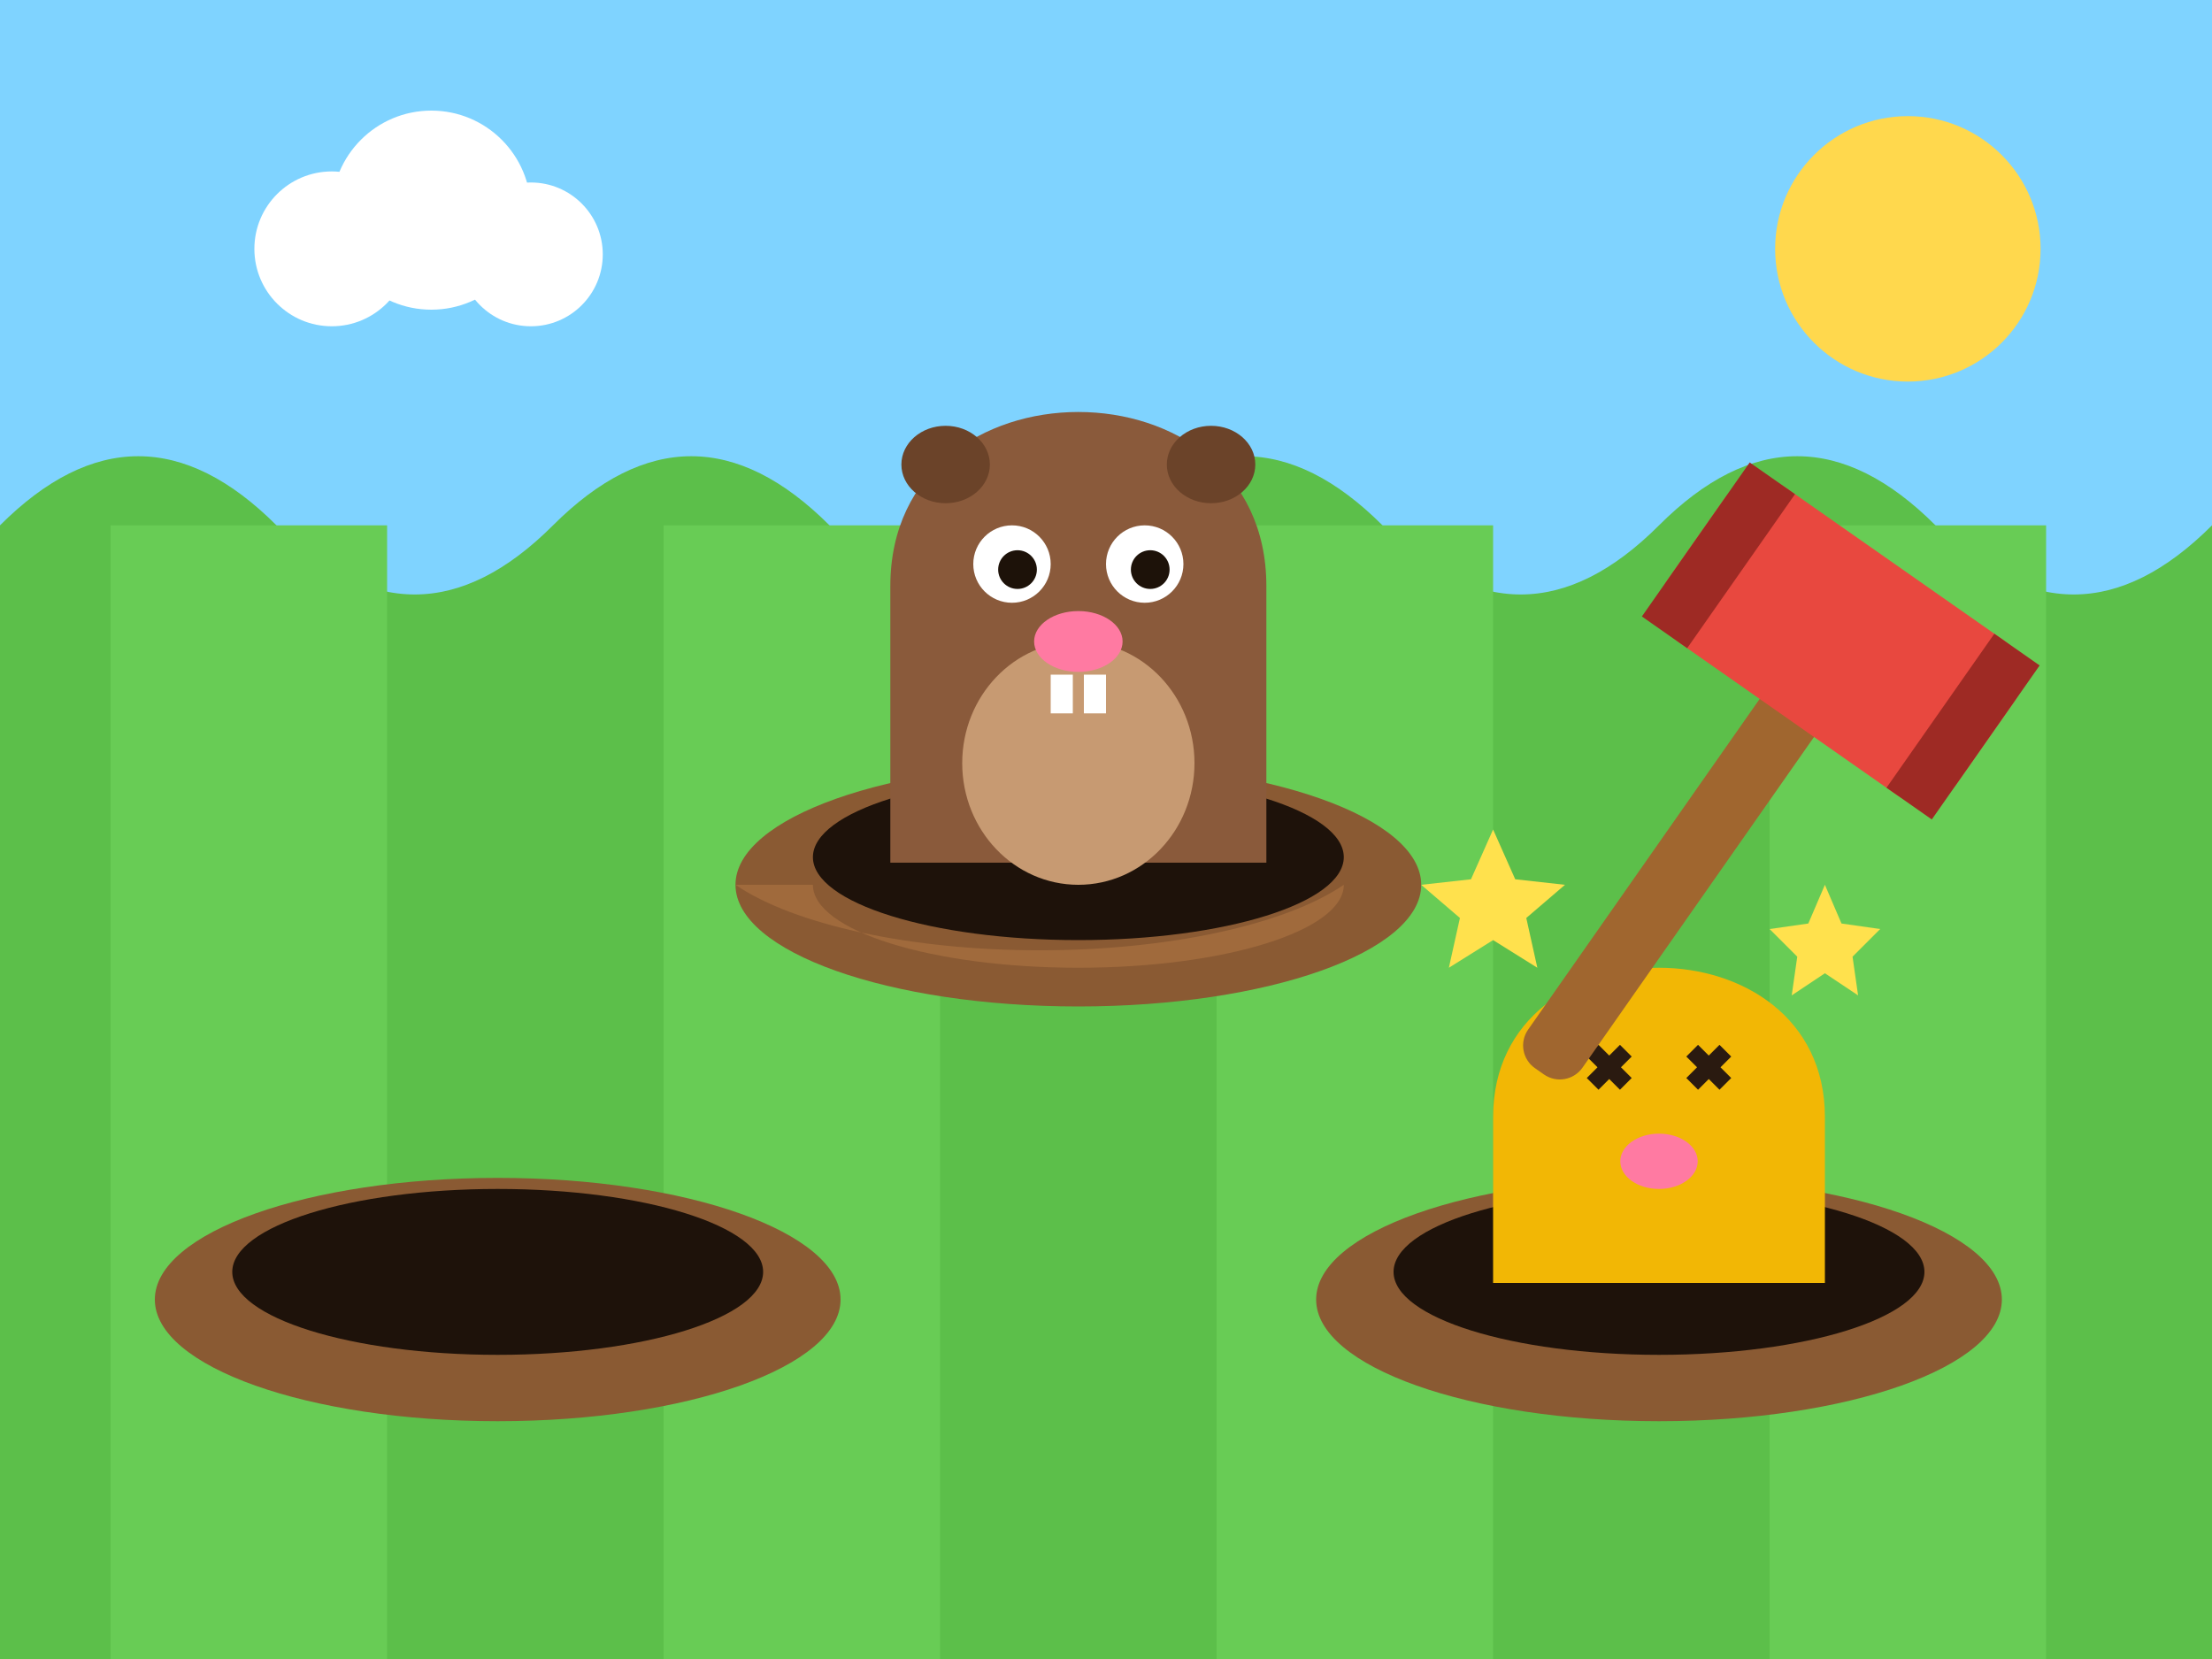
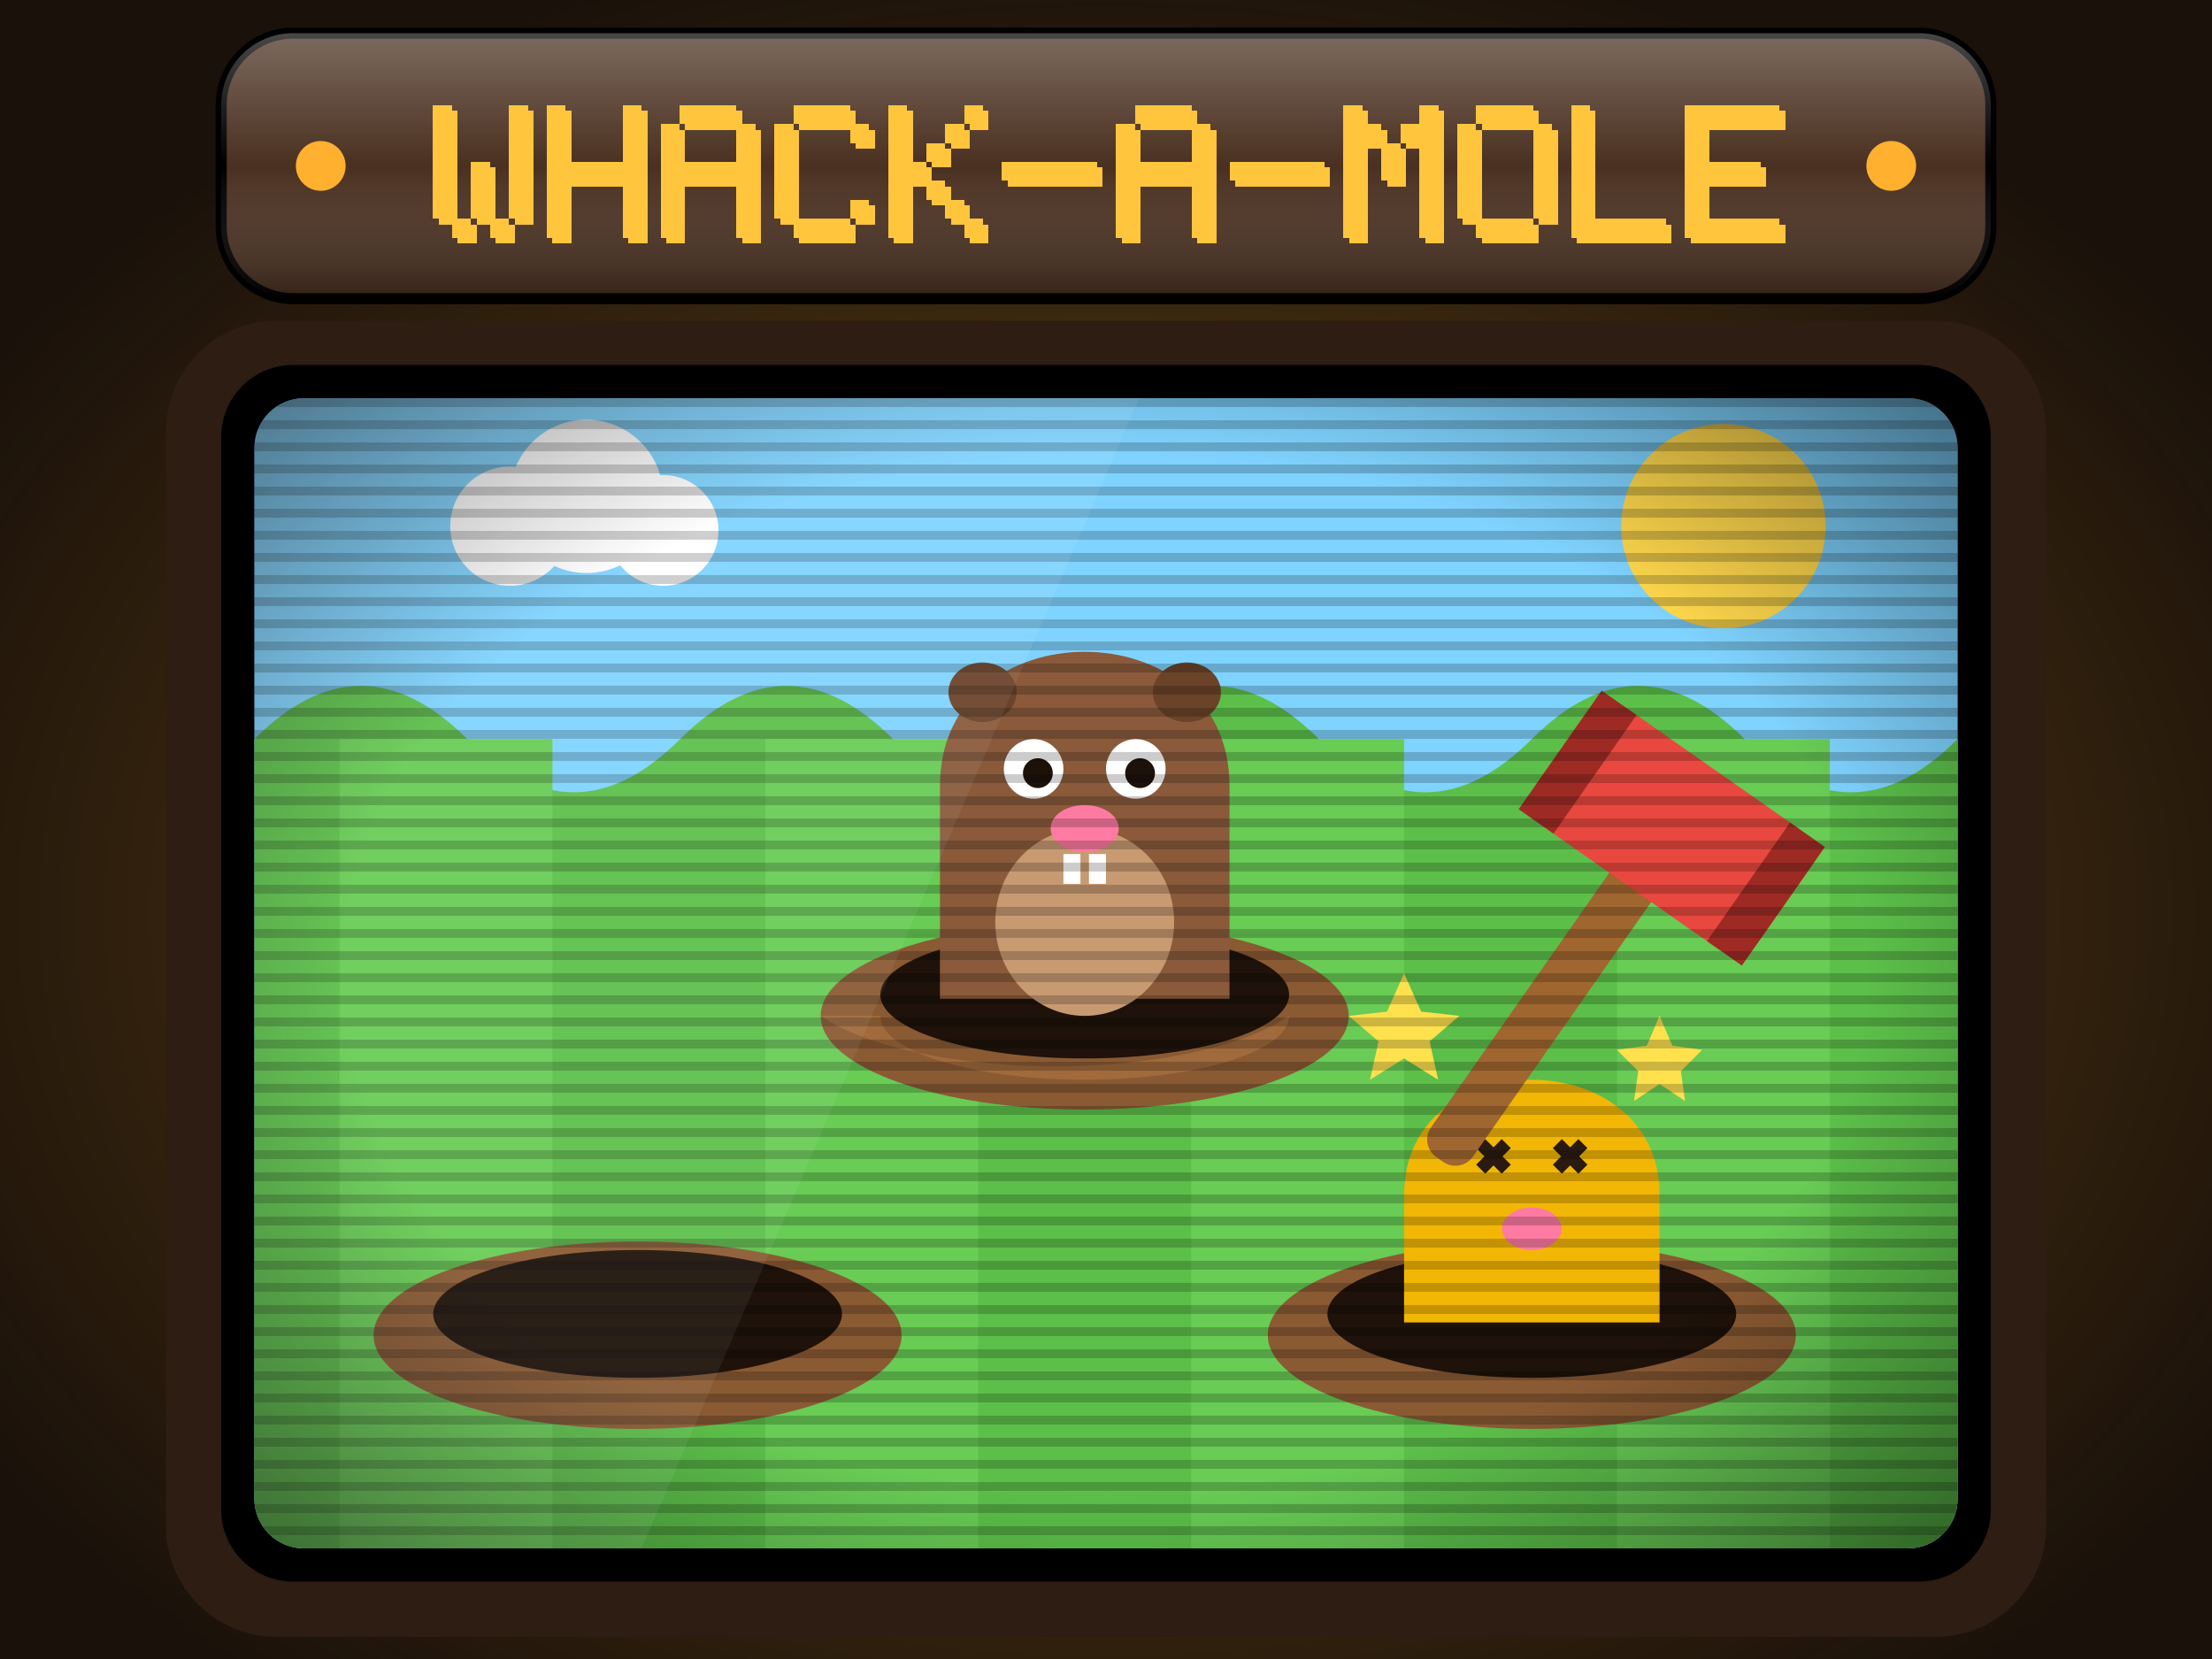
<svg xmlns="http://www.w3.org/2000/svg" viewBox="0 0 400 300">
-   <rect width="400" height="300" fill="#7fd3ff" />
-   <circle cx="345" cy="45" r="24" fill="#ffd84d" />
-   <g fill="#fff">
-     <circle cx="60" cy="45" r="14" />
-     <circle cx="78" cy="38" r="18" />
-     <circle cx="96" cy="46" r="13" />
+   <defs>
+     <radialGradient id="cg" cx=".5" cy=".55" r=".6">
+       <stop offset="0" stop-color="#ffb02e" stop-opacity=".35" />
+       <stop offset="1" stop-color="#ffb02e" stop-opacity="0" />
+     </radialGradient>
+     <linearGradient id="cm" x1="0" y1="0" x2="0" y2="1">
+       <stop offset="0" stop-color="#fff" stop-opacity=".28" />
+       <stop offset=".5" stop-color="#fff" stop-opacity="0" />
+       <stop offset="1" stop-color="#000" stop-opacity=".3" />
+     </linearGradient>
+     <pattern id="cs" width="4" height="4" patternUnits="userSpaceOnUse">
+       <rect width="4" height="1.6" fill="#000" opacity=".2" />
+     </pattern>
+     <radialGradient id="cv" cx=".5" cy=".5" r=".72">
+       <stop offset=".62" stop-color="#000" stop-opacity="0" />
+       <stop offset="1" stop-color="#000" stop-opacity=".5" />
+     </radialGradient>
+     <clipPath id="cc">
+       <rect x="46" y="72" width="308" height="208" rx="9" />
+     </clipPath>
+   </defs>
+   <rect width="400" height="300" fill="#1a110a" />
+   <rect width="400" height="300" fill="url(#cg)" />
+   <rect x="30" y="58" width="340" height="238" rx="20" fill="#2d1d12" />
+   <rect x="40" y="66" width="320" height="220" rx="13" fill="#000" />
+   <g clip-path="url(#cc)">
+     <g transform="translate(46 60.5) scale(0.77)">
+       <rect width="400" height="300" fill="#7fd3ff" />
+       <circle cx="345" cy="45" r="24" fill="#ffd84d" />
+       <g fill="#fff">
+         <circle cx="60" cy="45" r="14" />
+         <circle cx="78" cy="38" r="18" />
+         <circle cx="96" cy="46" r="13" />
+       </g>
+       <path d="M0 95Q25 70 50 95T100 95T150 95T200 95T250 95T300 95T350 95T400 95V300H0Z" fill="#5cbf4a" />
+       <g fill="#68cc55">
+         <rect x="20" y="95" width="50" height="205" />
+         <rect x="120" y="95" width="50" height="205" />
+         <rect x="220" y="95" width="50" height="205" />
+         <rect x="320" y="95" width="50" height="205" />
+       </g>
+       <g>
+         <ellipse cx="90" cy="235" rx="62" ry="22" fill="#8a5a33" />
+         <ellipse cx="90" cy="230" rx="48" ry="15" fill="#1e120a" />
+         <ellipse cx="300" cy="235" rx="62" ry="22" fill="#8a5a33" />
+         <ellipse cx="300" cy="230" rx="48" ry="15" fill="#1e120a" />
+         <ellipse cx="195" cy="160" rx="62" ry="22" fill="#8a5a33" />
+         <ellipse cx="195" cy="155" rx="48" ry="15" fill="#1e120a" />
+       </g>
+       <g transform="translate(195 156)">
+         <path d="M-34 0V-50C-34-92 34-92 34-50V0Z" fill="#8a5a3b" />
+         <ellipse cx="0" cy="-18" rx="21" ry="22" fill="#c79a72" />
+         <ellipse cx="-24" cy="-72" rx="8" ry="7" fill="#6b4329" />
+         <ellipse cx="24" cy="-72" rx="8" ry="7" fill="#6b4329" />
+         <circle cx="-12" cy="-54" r="7" fill="#fff" />
+         <circle cx="12" cy="-54" r="7" fill="#fff" />
+         <circle cx="-11" cy="-53" r="3.5" fill="#1d1209" />
+         <circle cx="13" cy="-53" r="3.5" fill="#1d1209" />
+         <ellipse cx="0" cy="-40" rx="8" ry="5.5" fill="#ff7aa2" />
+         <rect x="-5" y="-34" width="4" height="7" fill="#fff" />
+         <rect x="1" y="-34" width="4" height="7" fill="#fff" />
+       </g>
+       <path d="M147 160A48 15 0 0 0 243 160A62 22 0 0 1 133 160Z" fill="#a06a3c" />
+       <g transform="translate(300 232)">
+         <path d="M-30 0V-30C-30-66 30-66 30-30V0Z" fill="#f2b705" />
+         <path d="M-12-42l6 6m0-6l-6 6M6-42l6 6m0-6l-6 6" stroke="#2a1a10" stroke-width="3" />
+         <ellipse cx="0" cy="-22" rx="7" ry="5" fill="#ff7aa2" />
+       </g>
+       <g fill="#ffe14d">
+         <path d="M270 150l4 9 9 1-7 6 2 9-8-5-8 5 2-9-7-6 9-1z" />
+         <path d="M330 160l3 7 7 1-5 5 1 7-6-4-6 4 1-7-5-5 7-1z" />
+       </g>
+       <g transform="translate(330 120) rotate(35)">
+         <rect x="-6" y="0" width="12" height="90" rx="5" fill="#a0662f" />
+         <rect x="-32" y="-22" width="64" height="34" rx="8" fill="#e8483f" />
+         <rect x="-32" y="-22" width="10" height="34" fill="#9e2a24" />
+         <rect x="22" y="-22" width="10" height="34" fill="#9e2a24" />
+       </g>
+     </g>
+     <rect x="46" y="72" width="308" height="208" fill="url(#cs)" />
+     <rect x="46" y="72" width="308" height="208" fill="url(#cv)" />
+     <path d="M46 72h160l-90 208H46z" fill="#fff" opacity=".06" />
  </g>
-   <path d="M0 95Q25 70 50 95T100 95T150 95T200 95T250 95T300 95T350 95T400 95V300H0Z" fill="#5cbf4a" />
-   <g fill="#68cc55">
-     <rect x="20" y="95" width="50" height="205" />
-     <rect x="120" y="95" width="50" height="205" />
-     <rect x="220" y="95" width="50" height="205" />
-     <rect x="320" y="95" width="50" height="205" />
-   </g>
-   <g>
-     <ellipse cx="90" cy="235" rx="62" ry="22" fill="#8a5a33" />
-     <ellipse cx="90" cy="230" rx="48" ry="15" fill="#1e120a" />
-     <ellipse cx="300" cy="235" rx="62" ry="22" fill="#8a5a33" />
-     <ellipse cx="300" cy="230" rx="48" ry="15" fill="#1e120a" />
-     <ellipse cx="195" cy="160" rx="62" ry="22" fill="#8a5a33" />
-     <ellipse cx="195" cy="155" rx="48" ry="15" fill="#1e120a" />
-   </g>
-   <g transform="translate(195 156)">
-     <path d="M-34 0V-50C-34-92 34-92 34-50V0Z" fill="#8a5a3b" />
-     <ellipse cx="0" cy="-18" rx="21" ry="22" fill="#c79a72" />
-     <ellipse cx="-24" cy="-72" rx="8" ry="7" fill="#6b4329" />
-     <ellipse cx="24" cy="-72" rx="8" ry="7" fill="#6b4329" />
-     <circle cx="-12" cy="-54" r="7" fill="#fff" />
-     <circle cx="12" cy="-54" r="7" fill="#fff" />
-     <circle cx="-11" cy="-53" r="3.5" fill="#1d1209" />
-     <circle cx="13" cy="-53" r="3.5" fill="#1d1209" />
-     <ellipse cx="0" cy="-40" rx="8" ry="5.5" fill="#ff7aa2" />
-     <rect x="-5" y="-34" width="4" height="7" fill="#fff" />
-     <rect x="1" y="-34" width="4" height="7" fill="#fff" />
-   </g>
-   <path d="M147 160A48 15 0 0 0 243 160A62 22 0 0 1 133 160Z" fill="#a06a3c" />
-   <g transform="translate(300 232)">
-     <path d="M-30 0V-30C-30-66 30-66 30-30V0Z" fill="#f2b705" />
-     <path d="M-12-42l6 6m0-6l-6 6M6-42l6 6m0-6l-6 6" stroke="#2a1a10" stroke-width="3" />
-     <ellipse cx="0" cy="-22" rx="7" ry="5" fill="#ff7aa2" />
-   </g>
-   <g fill="#ffe14d">
-     <path d="M270 150l4 9 9 1-7 6 2 9-8-5-8 5 2-9-7-6 9-1z" />
-     <path d="M330 160l3 7 7 1-5 5 1 7-6-4-6 4 1-7-5-5 7-1z" />
-   </g>
-   <g transform="translate(330 120) rotate(35)">
-     <rect x="-6" y="0" width="12" height="90" rx="5" fill="#a0662f" />
-     <rect x="-32" y="-22" width="64" height="34" rx="8" fill="#e8483f" />
-     <rect x="-32" y="-22" width="10" height="34" fill="#9e2a24" />
-     <rect x="22" y="-22" width="10" height="34" fill="#9e2a24" />
+   <rect x="40" y="6" width="320" height="48" rx="13" fill="#4a3020" stroke="#000" stroke-width="2" />
+   <rect x="40" y="6" width="320" height="48" rx="13" fill="url(#cm)" />
+   <circle cx="58" cy="30" r="4.5" fill="#ffb02e" />
+   <circle cx="342" cy="30" r="4.5" fill="#ffb02e" />
+   <g transform="translate(78.3 19.0) scale(3.43)" fill="none" stroke-width="1" shape-rendering="crispEdges">
+     <use href="#tt" stroke="#1c1008" transform="translate(.3 .3)" />
+     <path id="tt" d="M0 0.5h1M4 0.5h1M0 1.5h1M4 1.5h1M0 2.5h1M4 2.5h1M0 3.5h1M2 3.5h1M4 3.5h1M0 4.5h1M2 4.5h1M4 4.5h1M0 5.5h1M2 5.5h1M4 5.5h1M1 6.5h1M3 6.5h1M6 0.5h1M10 0.5h1M6 1.5h1M10 1.5h1M6 2.5h1M10 2.5h1M6 3.5h5M6 4.5h1M10 4.5h1M6 5.5h1M10 5.5h1M6 6.5h1M10 6.5h1M13 0.5h3M12 1.5h1M16 1.5h1M12 2.5h1M16 2.5h1M12 3.5h5M12 4.5h1M16 4.5h1M12 5.5h1M16 5.5h1M12 6.5h1M16 6.5h1M19 0.5h3M18 1.5h1M22 1.5h1M18 2.5h1M18 3.5h1M18 4.5h1M18 5.5h1M22 5.5h1M19 6.5h3M24 0.5h1M28 0.5h1M24 1.5h1M27 1.5h1M24 2.5h1M26 2.5h1M24 3.5h2M24 4.5h1M26 4.5h1M24 5.5h1M27 5.5h1M24 6.5h1M28 6.5h1M30 3.5h5M37 0.5h3M36 1.5h1M40 1.5h1M36 2.5h1M40 2.5h1M36 3.5h5M36 4.5h1M40 4.5h1M36 5.5h1M40 5.5h1M36 6.5h1M40 6.5h1M42 3.5h5M48 0.5h1M52 0.5h1M48 1.5h2M51 1.5h2M48 2.5h1M50 2.5h1M52 2.5h1M48 3.5h1M50 3.5h1M52 3.5h1M48 4.5h1M52 4.5h1M48 5.5h1M52 5.5h1M48 6.5h1M52 6.5h1M55 0.5h3M54 1.5h1M58 1.5h1M54 2.5h1M58 2.5h1M54 3.5h1M58 3.5h1M54 4.5h1M58 4.5h1M54 5.5h1M58 5.5h1M55 6.5h3M60 0.5h1M60 1.5h1M60 2.5h1M60 3.5h1M60 4.5h1M60 5.5h1M60 6.5h5M66 0.5h5M66 1.5h1M66 2.5h1M66 3.5h4M66 4.5h1M66 5.5h1M66 6.5h5" stroke="#ffc53d" />
  </g>
</svg>
